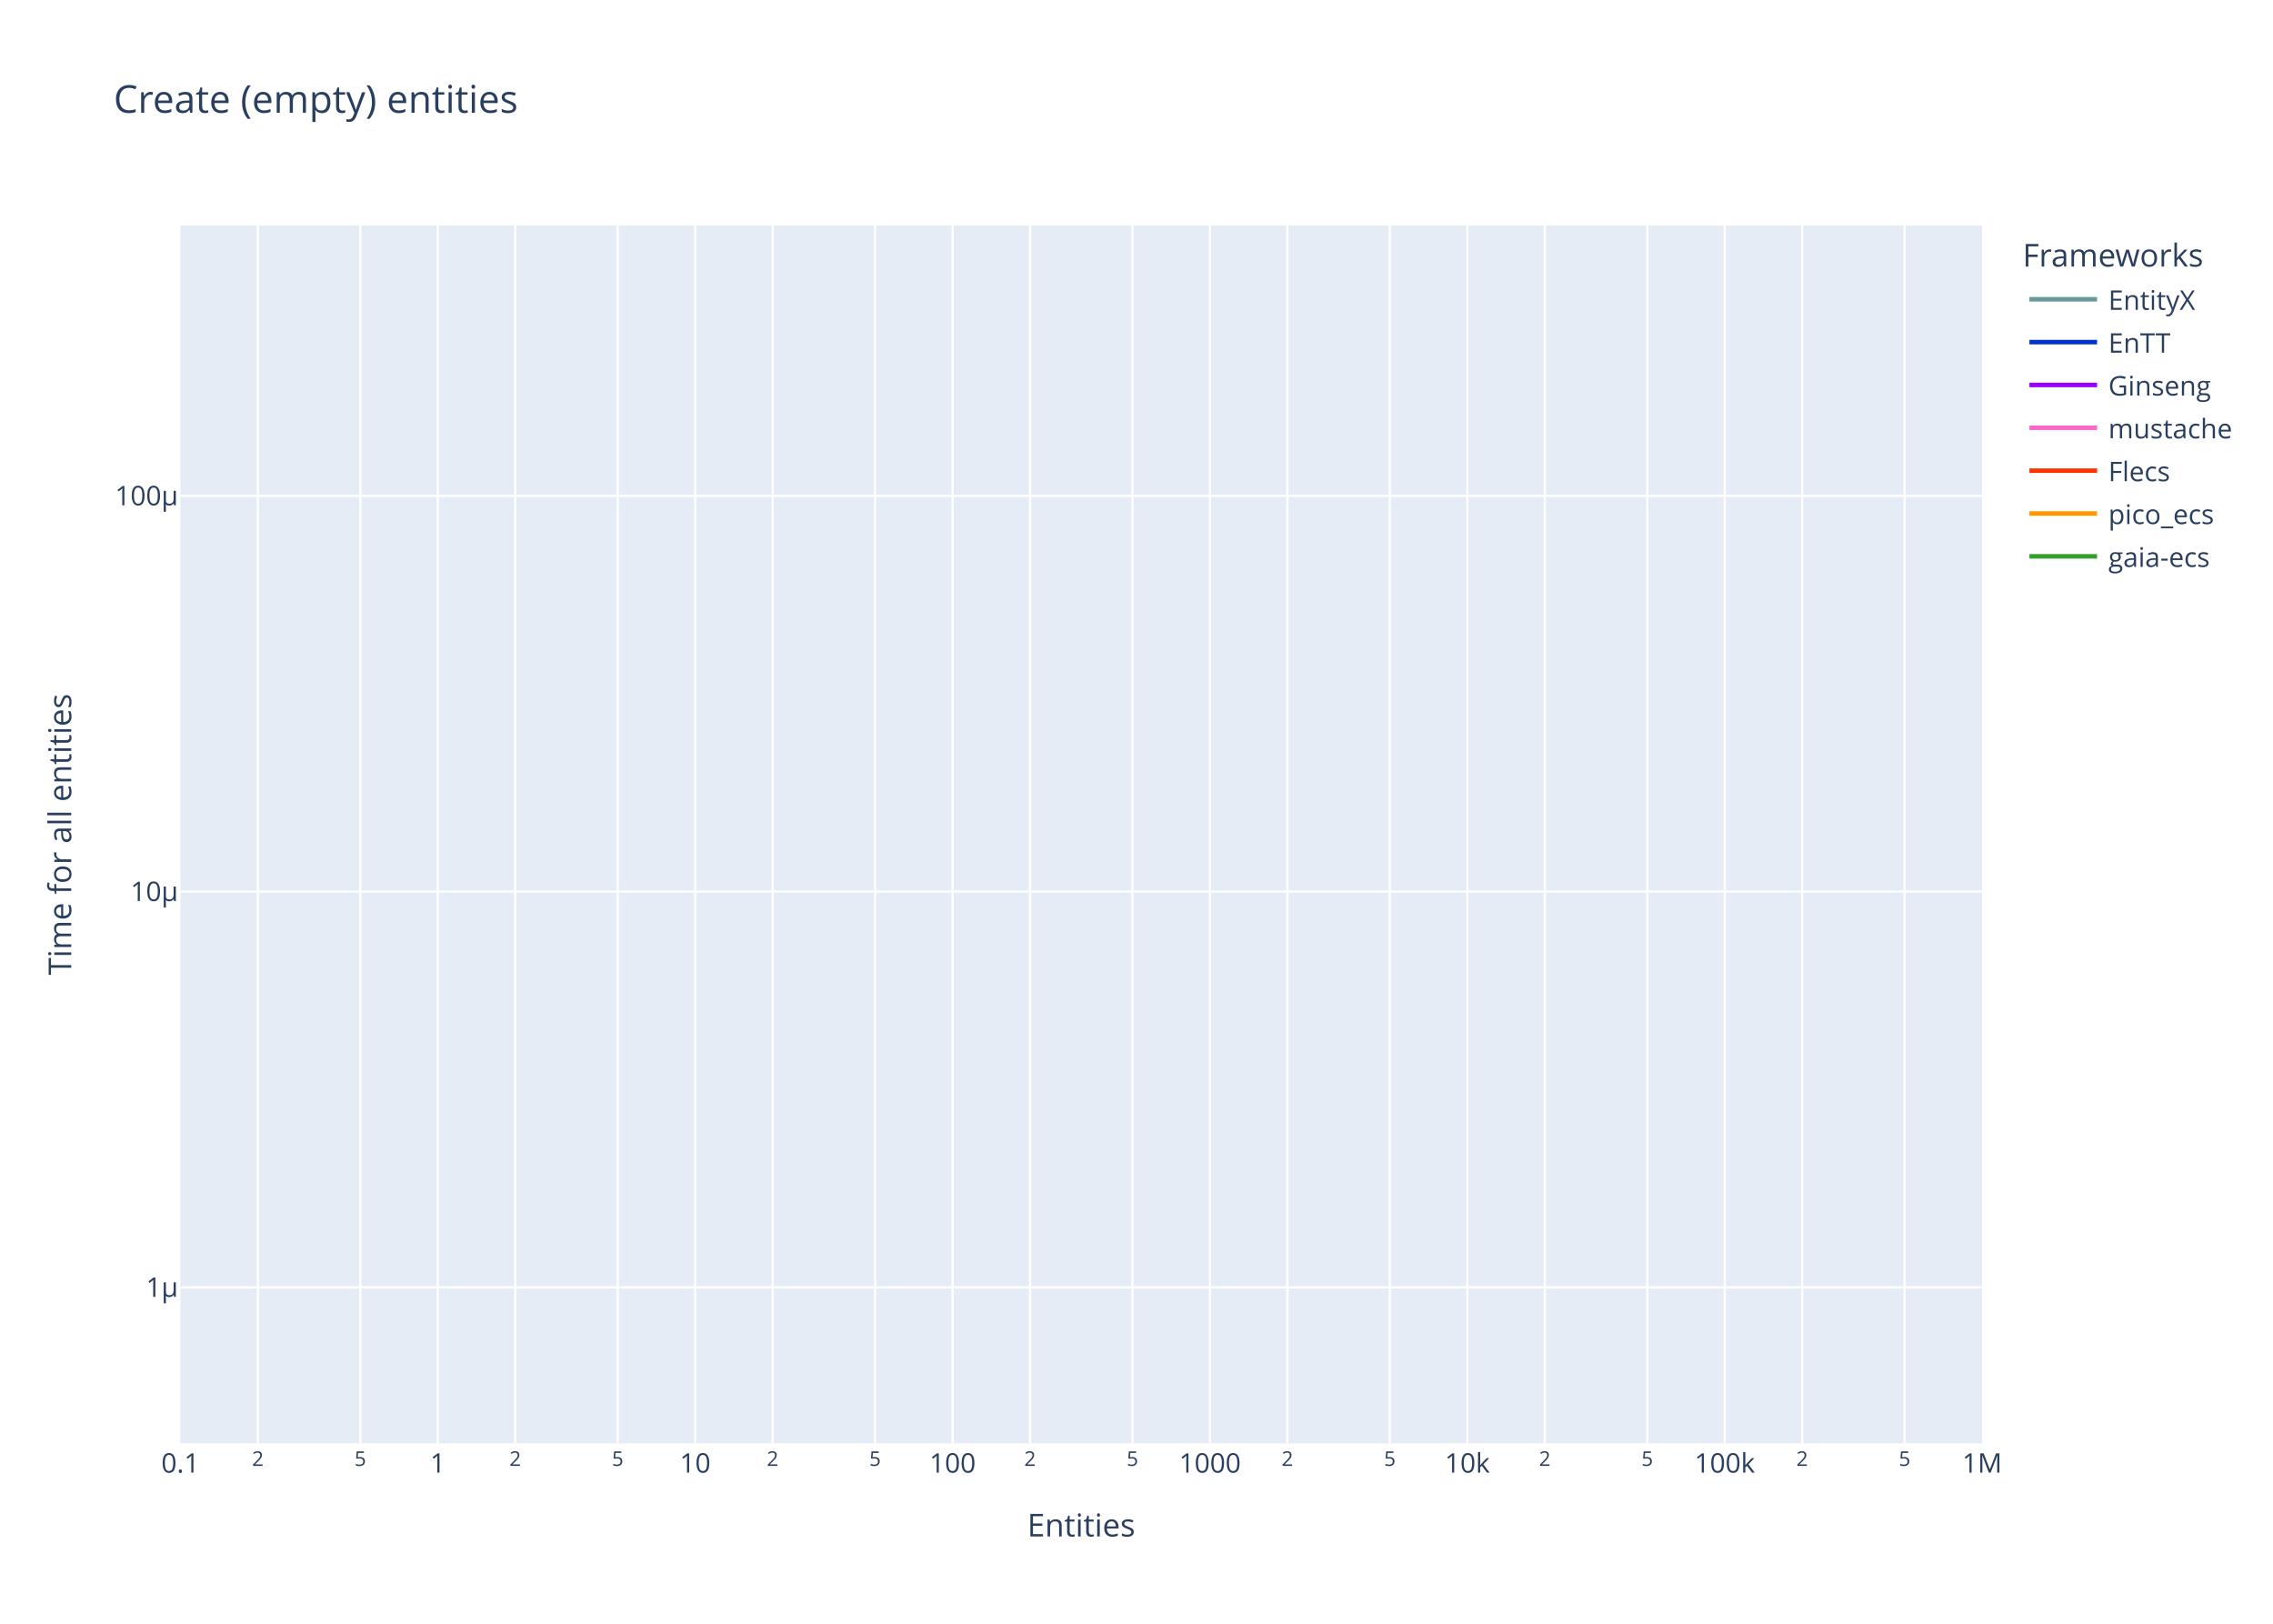
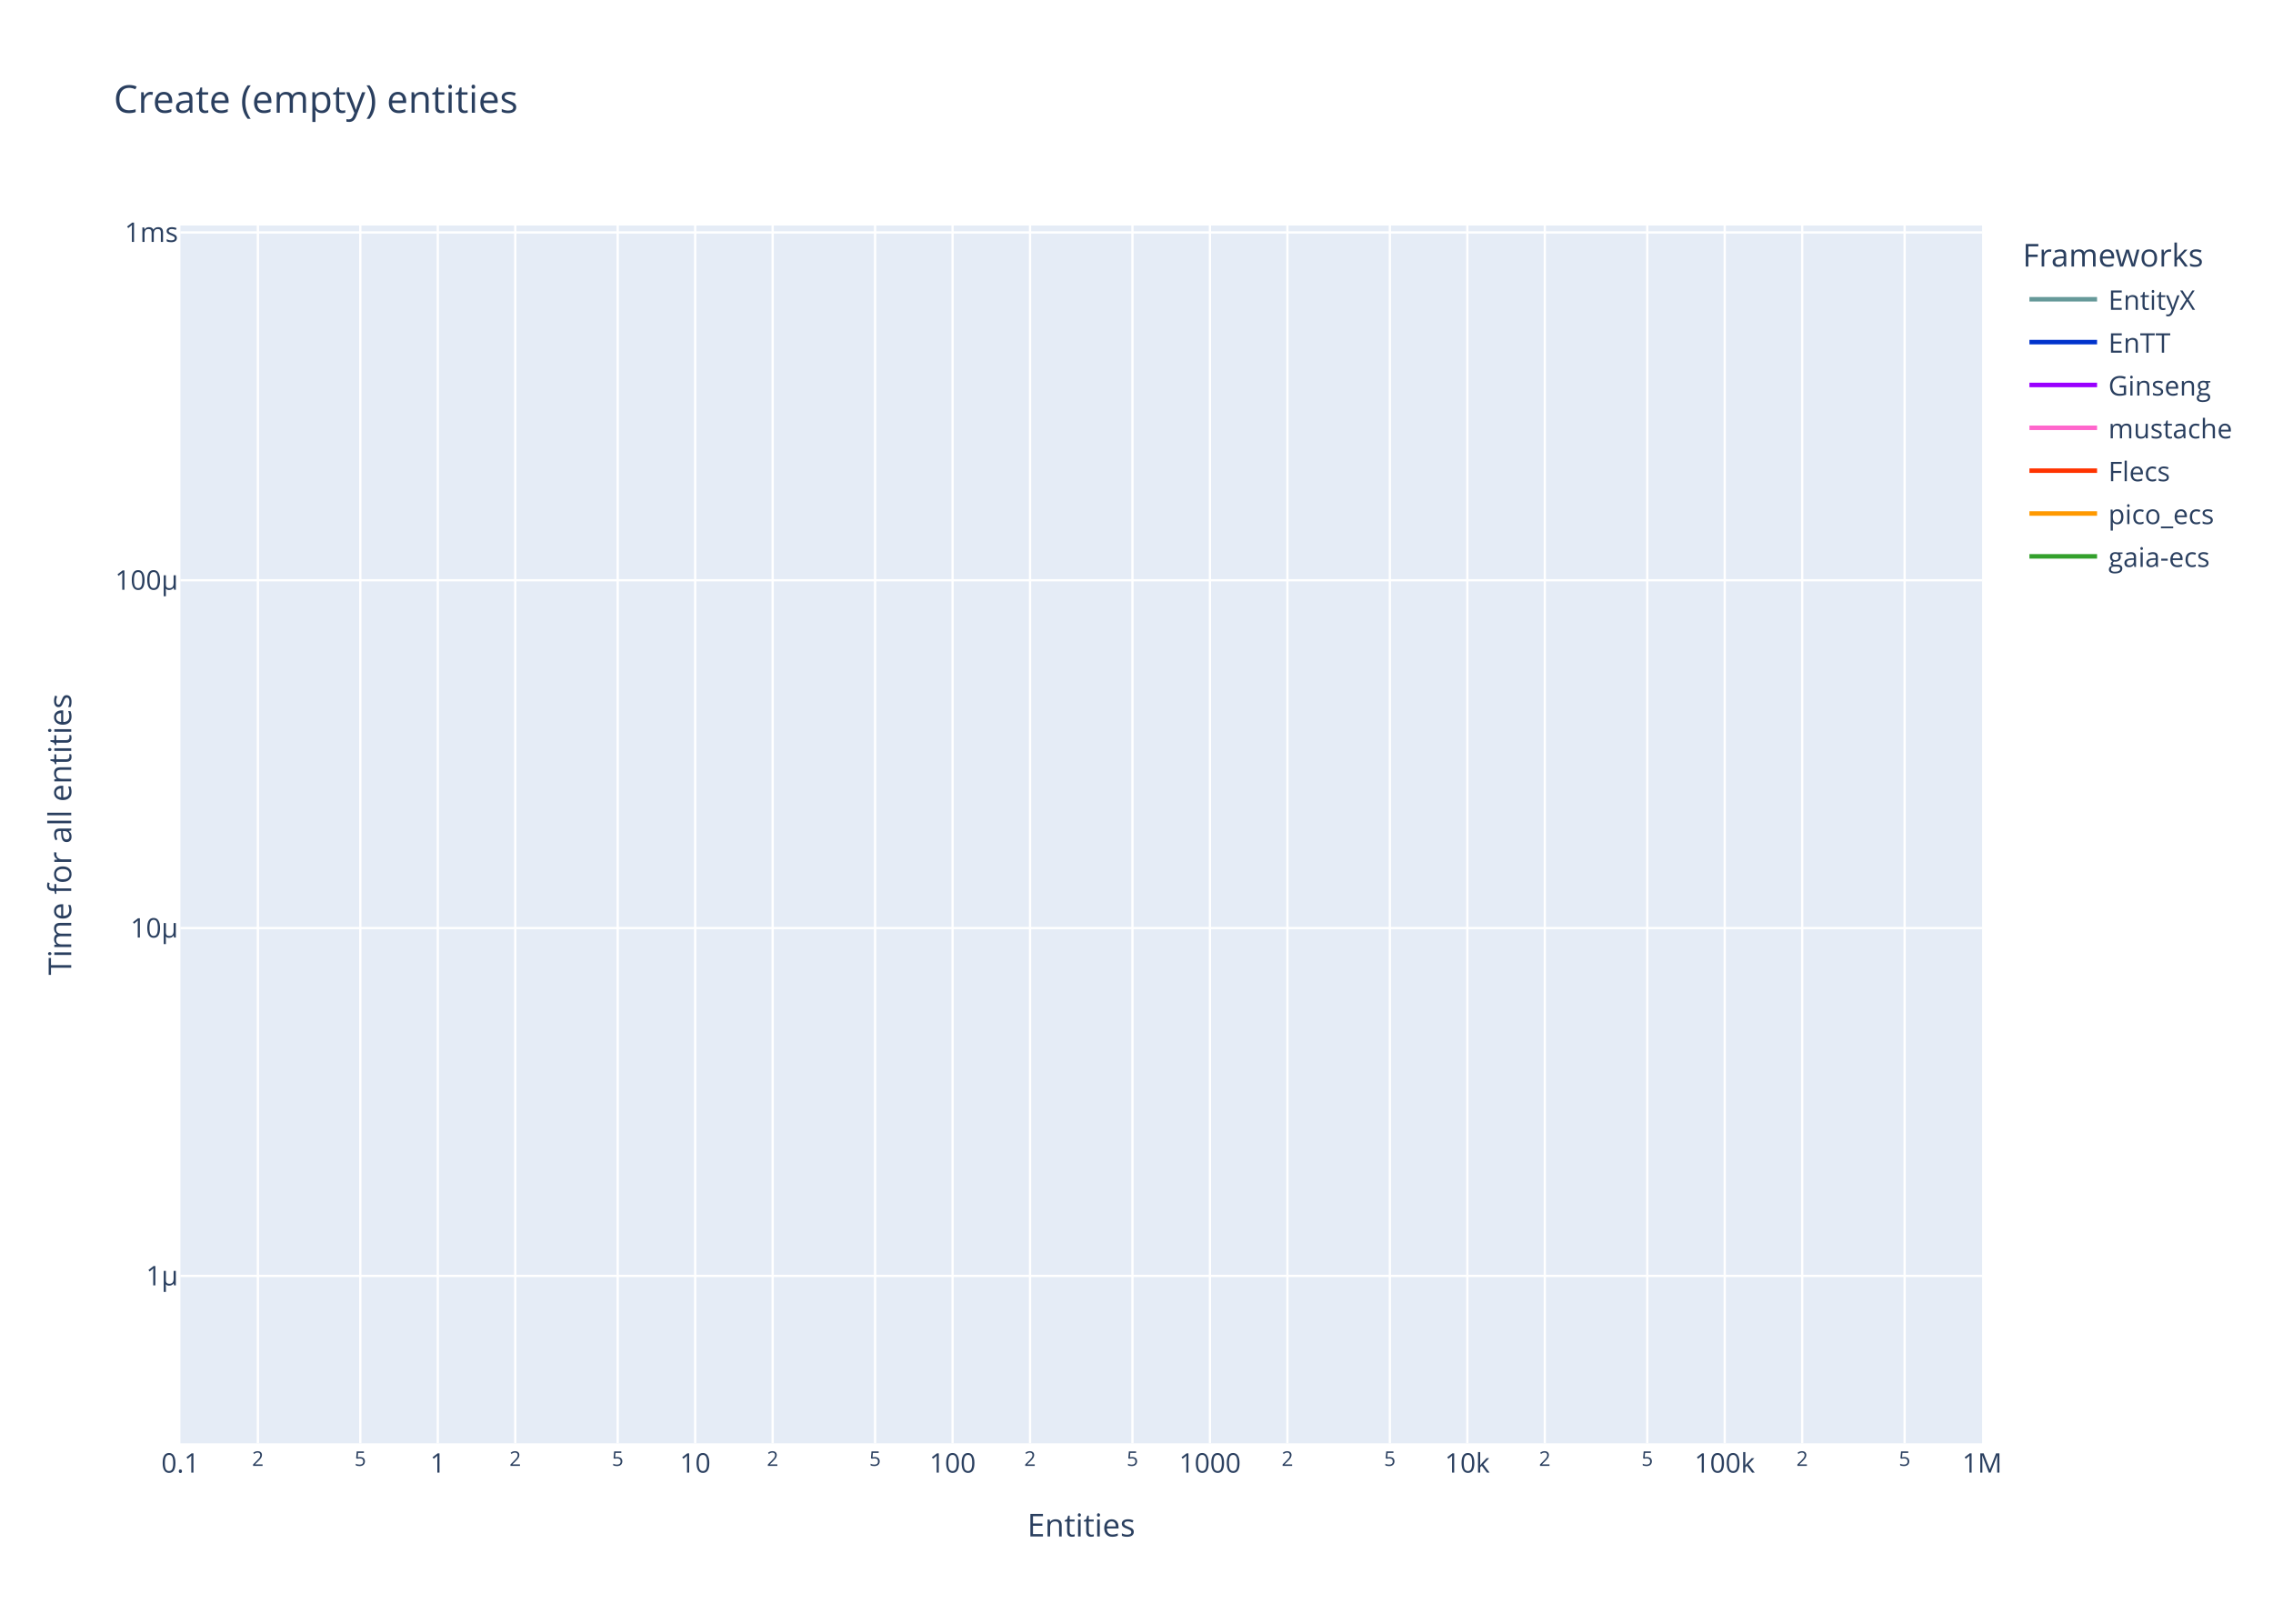
<svg xmlns="http://www.w3.org/2000/svg" class="main-svg" width="1008" height="720" style="" viewBox="0 0 1008 720">
  <rect x="0" y="0" width="1008" height="720" style="fill: rgb(255, 255, 255); fill-opacity: 1;" />
-   <defs id="defs-643f44">
+   <defs id="defs-93cc0b">
    <g class="clips">
-       <clipPath id="clip643f44xyplot" class="plotclip">
+       <clipPath id="clip93cc0bxyplot" class="plotclip">
        <rect width="799" height="540" />
      </clipPath>
-       <clipPath class="axesclip" id="clip643f44x">
+       <clipPath class="axesclip" id="clip93cc0bx">
        <rect x="80" y="0" width="799" height="720" />
      </clipPath>
-       <clipPath class="axesclip" id="clip643f44y">
+       <clipPath class="axesclip" id="clip93cc0by">
        <rect x="0" y="100" width="1008" height="540" />
      </clipPath>
-       <clipPath class="axesclip" id="clip643f44xy">
+       <clipPath class="axesclip" id="clip93cc0bxy">
        <rect x="80" y="100" width="799" height="540" />
      </clipPath>
    </g>
    <g class="gradients" />
    <g class="patterns" />
  </defs>
  <g class="bglayer">
    <rect class="bg" x="80" y="100" width="799" height="540" style="fill: rgb(229, 236, 246); fill-opacity: 1; stroke-width: 0;" />
  </g>
  <g class="layer-below">
    <g class="imagelayer" />
    <g class="shapelayer" />
  </g>
  <g class="cartesianlayer">
    <g class="subplot xy">
      <g class="layer-subplot">
        <g class="shapelayer" />
        <g class="imagelayer" />
      </g>
      <g class="minor-gridlayer">
        <g class="x" />
        <g class="y" />
      </g>
      <g class="gridlayer">
        <g class="x">
          <path class="xgrid crisp" transform="translate(114.36,0)" d="M0,100v540" style="stroke: rgb(255, 255, 255); stroke-opacity: 1; stroke-width: 1px;" />
          <path class="xgrid crisp" transform="translate(159.78,0)" d="M0,100v540" style="stroke: rgb(255, 255, 255); stroke-opacity: 1; stroke-width: 1px;" />
          <path class="xgrid crisp" transform="translate(194.14,0)" d="M0,100v540" style="stroke: rgb(255, 255, 255); stroke-opacity: 1; stroke-width: 1px;" />
          <path class="xgrid crisp" transform="translate(228.5,0)" d="M0,100v540" style="stroke: rgb(255, 255, 255); stroke-opacity: 1; stroke-width: 1px;" />
          <path class="xgrid crisp" transform="translate(273.93,0)" d="M0,100v540" style="stroke: rgb(255, 255, 255); stroke-opacity: 1; stroke-width: 1px;" />
          <path class="xgrid crisp" transform="translate(308.29,0)" d="M0,100v540" style="stroke: rgb(255, 255, 255); stroke-opacity: 1; stroke-width: 1px;" />
          <path class="xgrid crisp" transform="translate(342.65,0)" d="M0,100v540" style="stroke: rgb(255, 255, 255); stroke-opacity: 1; stroke-width: 1px;" />
          <path class="xgrid crisp" transform="translate(388.07,0)" d="M0,100v540" style="stroke: rgb(255, 255, 255); stroke-opacity: 1; stroke-width: 1px;" />
          <path class="xgrid crisp" transform="translate(422.43,0)" d="M0,100v540" style="stroke: rgb(255, 255, 255); stroke-opacity: 1; stroke-width: 1px;" />
          <path class="xgrid crisp" transform="translate(456.79,0)" d="M0,100v540" style="stroke: rgb(255, 255, 255); stroke-opacity: 1; stroke-width: 1px;" />
          <path class="xgrid crisp" transform="translate(502.21,0)" d="M0,100v540" style="stroke: rgb(255, 255, 255); stroke-opacity: 1; stroke-width: 1px;" />
          <path class="xgrid crisp" transform="translate(536.57,0)" d="M0,100v540" style="stroke: rgb(255, 255, 255); stroke-opacity: 1; stroke-width: 1px;" />
          <path class="xgrid crisp" transform="translate(570.93,0)" d="M0,100v540" style="stroke: rgb(255, 255, 255); stroke-opacity: 1; stroke-width: 1px;" />
          <path class="xgrid crisp" transform="translate(616.35,0)" d="M0,100v540" style="stroke: rgb(255, 255, 255); stroke-opacity: 1; stroke-width: 1px;" />
          <path class="xgrid crisp" transform="translate(650.71,0)" d="M0,100v540" style="stroke: rgb(255, 255, 255); stroke-opacity: 1; stroke-width: 1px;" />
          <path class="xgrid crisp" transform="translate(685.07,0)" d="M0,100v540" style="stroke: rgb(255, 255, 255); stroke-opacity: 1; stroke-width: 1px;" />
          <path class="xgrid crisp" transform="translate(730.5,0)" d="M0,100v540" style="stroke: rgb(255, 255, 255); stroke-opacity: 1; stroke-width: 1px;" />
          <path class="xgrid crisp" transform="translate(764.86,0)" d="M0,100v540" style="stroke: rgb(255, 255, 255); stroke-opacity: 1; stroke-width: 1px;" />
          <path class="xgrid crisp" transform="translate(799.22,0)" d="M0,100v540" style="stroke: rgb(255, 255, 255); stroke-opacity: 1; stroke-width: 1px;" />
          <path class="xgrid crisp" transform="translate(844.64,0)" d="M0,100v540" style="stroke: rgb(255, 255, 255); stroke-opacity: 1; stroke-width: 1px;" />
        </g>
        <g class="y">
-           <path class="ygrid crisp" transform="translate(0,570.83)" d="M80,0h799" style="stroke: rgb(255, 255, 255); stroke-opacity: 1; stroke-width: 1px;" />
-           <path class="ygrid crisp" transform="translate(0,395.34)" d="M80,0h799" style="stroke: rgb(255, 255, 255); stroke-opacity: 1; stroke-width: 1px;" />
-           <path class="ygrid crisp" transform="translate(0,219.86)" d="M80,0h799" style="stroke: rgb(255, 255, 255); stroke-opacity: 1; stroke-width: 1px;" />
+           <path class="ygrid crisp" transform="translate(0,565.76)" d="M80,0h799" style="stroke: rgb(255, 255, 255); stroke-opacity: 1; stroke-width: 1px;" />
+           <path class="ygrid crisp" transform="translate(0,411.53)" d="M80,0h799" style="stroke: rgb(255, 255, 255); stroke-opacity: 1; stroke-width: 1px;" />
+           <path class="ygrid crisp" transform="translate(0,257.3)" d="M80,0h799" style="stroke: rgb(255, 255, 255); stroke-opacity: 1; stroke-width: 1px;" />
+           <path class="ygrid crisp" transform="translate(0,103.07)" d="M80,0h799" style="stroke: rgb(255, 255, 255); stroke-opacity: 1; stroke-width: 1px;" />
        </g>
      </g>
      <g class="zerolinelayer" />
      <g class="layer-between">
        <g class="shapelayer" />
        <g class="imagelayer" />
      </g>
      <path class="xlines-below" />
      <path class="ylines-below" />
      <g class="overlines-below" />
      <g class="xaxislayer-below" />
      <g class="yaxislayer-below" />
      <g class="overaxes-below" />
-       <g class="plot" transform="translate(80,100)" clip-path="url(#clip643f44xyplot)">
-         <g class="scatterlayer mlayer">
-           <g class="trace scatter trace0d5c45" style="stroke-miterlimit: 2; opacity: 1;">
-             <g class="fills" />
-             <g class="errorbars" />
-             <g class="lines">
-               <path class="js-line" d="M-15980,498.88" style="vector-effect: none; fill: none; stroke: rgb(102, 153, 153); stroke-opacity: 1; stroke-width: 2px; opacity: 1;" />
-             </g>
-             <g class="points" />
-             <g class="text" />
-           </g>
-           <g class="trace scatter trace040b45" style="stroke-miterlimit: 2; opacity: 1;">
-             <g class="fills" />
-             <g class="errorbars" />
-             <g class="lines">
-               <path class="js-line" d="M-15980,507.13" style="vector-effect: none; fill: none; stroke: rgb(0, 51, 204); stroke-opacity: 1; stroke-width: 2px; opacity: 1;" />
-             </g>
-             <g class="points" />
-             <g class="text" />
-           </g>
-           <g class="trace scatter trace68f6e5" style="stroke-miterlimit: 2; opacity: 1;">
-             <g class="fills" />
-             <g class="errorbars" />
-             <g class="lines">
-               <path class="js-line" d="M-15980,513" style="vector-effect: none; fill: none; stroke: rgb(153, 0, 255); stroke-opacity: 1; stroke-width: 2px; opacity: 1;" />
-             </g>
-             <g class="points" />
-             <g class="text" />
-           </g>
-           <g class="trace scatter traceb37ef5" style="stroke-miterlimit: 2; opacity: 1;">
-             <g class="fills" />
-             <g class="errorbars" />
-             <g class="lines">
-               <path class="js-line" d="M-15980,483.75" style="vector-effect: none; fill: none; stroke: rgb(255, 102, 204); stroke-opacity: 1; stroke-width: 2px; opacity: 1;" />
-             </g>
-             <g class="points" />
-             <g class="text" />
-           </g>
-           <g class="trace scatter trace4c46cd" style="stroke-miterlimit: 2; opacity: 1;">
-             <g class="fills" />
-             <g class="errorbars" />
-             <g class="lines">
-               <path class="js-line" d="M-15980,27" style="vector-effect: none; fill: none; stroke: rgb(255, 51, 0); stroke-opacity: 1; stroke-width: 2px; opacity: 1;" />
-             </g>
-             <g class="points" />
-             <g class="text" />
-           </g>
-           <g class="trace scatter tracec7ed2c" style="stroke-miterlimit: 2; opacity: 1;">
-             <g class="fills" />
-             <g class="errorbars" />
-             <g class="lines">
-               <path class="js-line" d="M-15980,296.78" style="vector-effect: none; fill: none; stroke: rgb(255, 153, 0); stroke-opacity: 1; stroke-width: 2px; opacity: 1;" />
-             </g>
-             <g class="points" />
-             <g class="text" />
-           </g>
-           <g class="trace scatter tracef39cc8" style="stroke-miterlimit: 2; opacity: 1;">
-             <g class="fills" />
-             <g class="errorbars" />
-             <g class="lines">
-               <path class="js-line" d="M-15980,402.41" style="vector-effect: none; fill: none; stroke: rgb(51, 160, 44); stroke-opacity: 1; stroke-width: 2px; opacity: 1;" />
-             </g>
-             <g class="points" />
-             <g class="text" />
-           </g>
-         </g>
-       </g>
-       <g class="overplot" />
+       <g class="overplot">
+         <g class="xy" transform="translate(80,100)" clip-path="url(#clip93cc0bxyplot)">
+           <g class="scatterlayer mlayer">
+             <g class="trace scatter trace8e33f1" style="stroke-miterlimit: 2; opacity: 1;">
+               <g class="fills" />
+               <g class="errorbars" />
+               <g class="lines">
+                 <path class="js-line" d="M-15980,500.2" style="vector-effect: none; fill: none; stroke: rgb(102, 153, 153); stroke-opacity: 1; stroke-width: 2px; opacity: 1;" />
+               </g>
+               <g class="points" />
+               <g class="text" />
+             </g>
+             <g class="trace scatter trace02de0c" style="stroke-miterlimit: 2; opacity: 1;">
+               <g class="fills" />
+               <g class="errorbars" />
+               <g class="lines">
+                 <path class="js-line" d="M-15980,500.54" style="vector-effect: none; fill: none; stroke: rgb(0, 51, 204); stroke-opacity: 1; stroke-width: 2px; opacity: 1;" />
+               </g>
+               <g class="points" />
+               <g class="text" />
+             </g>
+             <g class="trace scatter trace79c3c2" style="stroke-miterlimit: 2; opacity: 1;">
+               <g class="fills" />
+               <g class="errorbars" />
+               <g class="lines">
+                 <path class="js-line" d="M-15980,513" style="vector-effect: none; fill: none; stroke: rgb(153, 0, 255); stroke-opacity: 1; stroke-width: 2px; opacity: 1;" />
+               </g>
+               <g class="points" />
+               <g class="text" />
+             </g>
+             <g class="trace scatter trace23a6f4" style="stroke-miterlimit: 2; opacity: 1;">
+               <g class="fills" />
+               <g class="errorbars" />
+               <g class="lines">
+                 <path class="js-line" d="M-15980,486.2" style="vector-effect: none; fill: none; stroke: rgb(255, 102, 204); stroke-opacity: 1; stroke-width: 2px; opacity: 1;" />
+               </g>
+               <g class="points" />
+               <g class="text" />
+             </g>
+             <g class="trace scatter tracee79d27" style="stroke-miterlimit: 2; opacity: 1;">
+               <g class="fills" />
+               <g class="errorbars" />
+               <g class="lines">
+                 <path class="js-line" d="M-15980,27" style="vector-effect: none; fill: none; stroke: rgb(255, 51, 0); stroke-opacity: 1; stroke-width: 2px; opacity: 1;" />
+               </g>
+               <g class="points" />
+               <g class="text" />
+             </g>
+             <g class="trace scatter trace21b088" style="stroke-miterlimit: 2; opacity: 1;">
+               <g class="fills" />
+               <g class="errorbars" />
+               <g class="lines">
+                 <path class="js-line" d="M-15980,314.54" style="vector-effect: none; fill: none; stroke: rgb(255, 153, 0); stroke-opacity: 1; stroke-width: 2px; opacity: 1;" />
+               </g>
+               <g class="points" />
+               <g class="text" />
+             </g>
+             <g class="trace scatter tracef229d5" style="stroke-miterlimit: 2; opacity: 1;">
+               <g class="fills" />
+               <g class="errorbars" />
+               <g class="lines">
+                 <path class="js-line" d="M-15980,407.91" style="vector-effect: none; fill: none; stroke: rgb(51, 160, 44); stroke-opacity: 1; stroke-width: 2px; opacity: 1;" />
+               </g>
+               <g class="points" />
+               <g class="text" />
+             </g>
+           </g>
+         </g>
+       </g>
      <path class="xlines-above crisp" d="M0,0" style="fill: none;" />
      <path class="ylines-above crisp" d="M0,0" style="fill: none;" />
      <g class="overlines-above" />
      <g class="xaxislayer-above">
        <g class="xtick">
          <text text-anchor="middle" x="0" y="653" transform="translate(80,0)" style="font-family: 'Open Sans', verdana, arial, sans-serif; font-size: 12px; fill: rgb(42, 63, 95); fill-opacity: 1; white-space: pre; opacity: 1;">0.1</text>
        </g>
        <g class="xtick">
          <text text-anchor="middle" x="0" y="650" style="font-family: 'Open Sans', verdana, arial, sans-serif; font-size: 9px; fill: rgb(42, 63, 95); fill-opacity: 1; white-space: pre; opacity: 1;" transform="translate(114.36,0)">2</text>
        </g>
        <g class="xtick">
          <text text-anchor="middle" x="0" y="650" style="font-family: 'Open Sans', verdana, arial, sans-serif; font-size: 9px; fill: rgb(42, 63, 95); fill-opacity: 1; white-space: pre; opacity: 1;" transform="translate(159.78,0)">5</text>
        </g>
        <g class="xtick">
          <text text-anchor="middle" x="0" y="653" style="font-family: 'Open Sans', verdana, arial, sans-serif; font-size: 12px; fill: rgb(42, 63, 95); fill-opacity: 1; white-space: pre; opacity: 1;" transform="translate(194.14,0)">1</text>
        </g>
        <g class="xtick">
          <text text-anchor="middle" x="0" y="650" style="font-family: 'Open Sans', verdana, arial, sans-serif; font-size: 9px; fill: rgb(42, 63, 95); fill-opacity: 1; white-space: pre; opacity: 1;" transform="translate(228.5,0)">2</text>
        </g>
        <g class="xtick">
          <text text-anchor="middle" x="0" y="650" style="font-family: 'Open Sans', verdana, arial, sans-serif; font-size: 9px; fill: rgb(42, 63, 95); fill-opacity: 1; white-space: pre; opacity: 1;" transform="translate(273.93,0)">5</text>
        </g>
        <g class="xtick">
          <text text-anchor="middle" x="0" y="653" style="font-family: 'Open Sans', verdana, arial, sans-serif; font-size: 12px; fill: rgb(42, 63, 95); fill-opacity: 1; white-space: pre; opacity: 1;" transform="translate(308.29,0)">10</text>
        </g>
        <g class="xtick">
          <text text-anchor="middle" x="0" y="650" style="font-family: 'Open Sans', verdana, arial, sans-serif; font-size: 9px; fill: rgb(42, 63, 95); fill-opacity: 1; white-space: pre; opacity: 1;" transform="translate(342.65,0)">2</text>
        </g>
        <g class="xtick">
          <text text-anchor="middle" x="0" y="650" style="font-family: 'Open Sans', verdana, arial, sans-serif; font-size: 9px; fill: rgb(42, 63, 95); fill-opacity: 1; white-space: pre; opacity: 1;" transform="translate(388.07,0)">5</text>
        </g>
        <g class="xtick">
          <text text-anchor="middle" x="0" y="653" style="font-family: 'Open Sans', verdana, arial, sans-serif; font-size: 12px; fill: rgb(42, 63, 95); fill-opacity: 1; white-space: pre; opacity: 1;" transform="translate(422.43,0)">100</text>
        </g>
        <g class="xtick">
          <text text-anchor="middle" x="0" y="650" style="font-family: 'Open Sans', verdana, arial, sans-serif; font-size: 9px; fill: rgb(42, 63, 95); fill-opacity: 1; white-space: pre; opacity: 1;" transform="translate(456.79,0)">2</text>
        </g>
        <g class="xtick">
          <text text-anchor="middle" x="0" y="650" style="font-family: 'Open Sans', verdana, arial, sans-serif; font-size: 9px; fill: rgb(42, 63, 95); fill-opacity: 1; white-space: pre; opacity: 1;" transform="translate(502.21,0)">5</text>
        </g>
        <g class="xtick">
          <text text-anchor="middle" x="0" y="653" style="font-family: 'Open Sans', verdana, arial, sans-serif; font-size: 12px; fill: rgb(42, 63, 95); fill-opacity: 1; white-space: pre; opacity: 1;" transform="translate(536.57,0)">1000</text>
        </g>
        <g class="xtick">
          <text text-anchor="middle" x="0" y="650" style="font-family: 'Open Sans', verdana, arial, sans-serif; font-size: 9px; fill: rgb(42, 63, 95); fill-opacity: 1; white-space: pre; opacity: 1;" transform="translate(570.93,0)">2</text>
        </g>
        <g class="xtick">
          <text text-anchor="middle" x="0" y="650" style="font-family: 'Open Sans', verdana, arial, sans-serif; font-size: 9px; fill: rgb(42, 63, 95); fill-opacity: 1; white-space: pre; opacity: 1;" transform="translate(616.35,0)">5</text>
        </g>
        <g class="xtick">
          <text text-anchor="middle" x="0" y="653" style="font-family: 'Open Sans', verdana, arial, sans-serif; font-size: 12px; fill: rgb(42, 63, 95); fill-opacity: 1; white-space: pre; opacity: 1;" transform="translate(650.71,0)">10k</text>
        </g>
        <g class="xtick">
          <text text-anchor="middle" x="0" y="650" style="font-family: 'Open Sans', verdana, arial, sans-serif; font-size: 9px; fill: rgb(42, 63, 95); fill-opacity: 1; white-space: pre; opacity: 1;" transform="translate(685.07,0)">2</text>
        </g>
        <g class="xtick">
          <text text-anchor="middle" x="0" y="650" style="font-family: 'Open Sans', verdana, arial, sans-serif; font-size: 9px; fill: rgb(42, 63, 95); fill-opacity: 1; white-space: pre; opacity: 1;" transform="translate(730.5,0)">5</text>
        </g>
        <g class="xtick">
          <text text-anchor="middle" x="0" y="653" style="font-family: 'Open Sans', verdana, arial, sans-serif; font-size: 12px; fill: rgb(42, 63, 95); fill-opacity: 1; white-space: pre; opacity: 1;" transform="translate(764.86,0)">100k</text>
        </g>
        <g class="xtick">
          <text text-anchor="middle" x="0" y="650" style="font-family: 'Open Sans', verdana, arial, sans-serif; font-size: 9px; fill: rgb(42, 63, 95); fill-opacity: 1; white-space: pre; opacity: 1;" transform="translate(799.22,0)">2</text>
        </g>
        <g class="xtick">
          <text text-anchor="middle" x="0" y="650" style="font-family: 'Open Sans', verdana, arial, sans-serif; font-size: 9px; fill: rgb(42, 63, 95); fill-opacity: 1; white-space: pre; opacity: 1;" transform="translate(844.64,0)">5</text>
        </g>
        <g class="xtick">
          <text text-anchor="middle" x="0" y="653" style="font-family: 'Open Sans', verdana, arial, sans-serif; font-size: 12px; fill: rgb(42, 63, 95); fill-opacity: 1; white-space: pre; opacity: 1;" transform="translate(879,0)">1M</text>
        </g>
      </g>
      <g class="yaxislayer-above">
        <g class="ytick">
-           <text text-anchor="end" x="79" y="4.2" transform="translate(0,570.83)" style="font-family: 'Open Sans', verdana, arial, sans-serif; font-size: 12px; fill: rgb(42, 63, 95); fill-opacity: 1; white-space: pre; opacity: 1;">1µ</text>
+           <text text-anchor="end" x="79" y="4.2" transform="translate(0,565.76)" style="font-family: 'Open Sans', verdana, arial, sans-serif; font-size: 12px; fill: rgb(42, 63, 95); fill-opacity: 1; white-space: pre; opacity: 1;">1µ</text>
        </g>
        <g class="ytick">
-           <text text-anchor="end" x="79" y="4.2" style="font-family: 'Open Sans', verdana, arial, sans-serif; font-size: 12px; fill: rgb(42, 63, 95); fill-opacity: 1; white-space: pre; opacity: 1;" transform="translate(0,395.34)">10µ</text>
+           <text text-anchor="end" x="79" y="4.2" style="font-family: 'Open Sans', verdana, arial, sans-serif; font-size: 12px; fill: rgb(42, 63, 95); fill-opacity: 1; white-space: pre; opacity: 1;" transform="translate(0,411.53)">10µ</text>
        </g>
        <g class="ytick">
-           <text text-anchor="end" x="79" y="4.2" style="font-family: 'Open Sans', verdana, arial, sans-serif; font-size: 12px; fill: rgb(42, 63, 95); fill-opacity: 1; white-space: pre; opacity: 1;" transform="translate(0,219.86)">100µ</text>
+           <text text-anchor="end" x="79" y="4.2" style="font-family: 'Open Sans', verdana, arial, sans-serif; font-size: 12px; fill: rgb(42, 63, 95); fill-opacity: 1; white-space: pre; opacity: 1;" transform="translate(0,257.3)">100µ</text>
+         </g>
+         <g class="ytick">
+           <text text-anchor="end" x="79" y="4.2" style="font-family: 'Open Sans', verdana, arial, sans-serif; font-size: 12px; fill: rgb(42, 63, 95); fill-opacity: 1; white-space: pre; opacity: 1;" transform="translate(0,103.07)">1ms</text>
        </g>
      </g>
      <g class="overaxes-above" />
    </g>
  </g>
  <g class="polarlayer" />
  <g class="smithlayer" />
  <g class="ternarylayer" />
  <g class="geolayer" />
  <g class="funnelarealayer" />
  <g class="pielayer" />
  <g class="iciclelayer" />
  <g class="treemaplayer" />
  <g class="sunburstlayer" />
  <g class="glimages" />
-   <defs id="topdefs-643f44">
+   <defs id="topdefs-93cc0b">
    <g class="clips" />
-     <clipPath id="legend643f44">
+     <clipPath id="legend93cc0b">
      <rect width="101" height="162" x="0" y="0" />
    </clipPath>
  </defs>
  <g class="layer-above">
    <g class="imagelayer" />
    <g class="shapelayer" />
  </g>
  <g class="infolayer">
    <g class="legend" pointer-events="all" transform="translate(894.98,100)">
      <rect class="bg" shape-rendering="crispEdges" width="101" height="162" x="0" y="0" style="stroke: rgb(68, 68, 68); stroke-opacity: 1; fill: rgb(255, 255, 255); fill-opacity: 1; stroke-width: 0px;" />
-       <g class="scrollbox" transform="" clip-path="url(#legend643f44)">
+       <g class="scrollbox" transform="" clip-path="url(#legend93cc0b)">
        <text class="legendtitletext" text-anchor="start" x="2" y="18.2" style="font-family: 'Open Sans', verdana, arial, sans-serif; font-size: 14px; fill: rgb(42, 63, 95); fill-opacity: 1; white-space: pre;">Frameworks</text>
        <g class="groups" transform="">
          <g class="traces" transform="translate(0,32.7)" style="opacity: 1;">
            <text class="legendtext" text-anchor="start" x="40" y="4.68" style="font-family: 'Open Sans', verdana, arial, sans-serif; font-size: 12px; fill: rgb(42, 63, 95); fill-opacity: 1; white-space: pre;">EntityX</text>
            <g class="layers" style="opacity: 1;">
              <g class="legendfill" />
              <g class="legendlines">
                <path class="js-line" d="M5,0h30" style="fill: none; stroke: rgb(102, 153, 153); stroke-opacity: 1; stroke-width: 2px;" />
              </g>
              <g class="legendsymbols">
                <g class="legendpoints" />
              </g>
            </g>
            <rect class="legendtoggle" x="0" y="-9.5" width="95.25" height="19" style="fill: rgb(0, 0, 0); fill-opacity: 0;" />
          </g>
        </g>
        <g class="groups" transform="">
          <g class="traces" transform="translate(0,51.7)" style="opacity: 1;">
            <text class="legendtext" text-anchor="start" x="40" y="4.68" style="font-family: 'Open Sans', verdana, arial, sans-serif; font-size: 12px; fill: rgb(42, 63, 95); fill-opacity: 1; white-space: pre;">EnTT</text>
            <g class="layers" style="opacity: 1;">
              <g class="legendfill" />
              <g class="legendlines">
                <path class="js-line" d="M5,0h30" style="fill: none; stroke: rgb(0, 51, 204); stroke-opacity: 1; stroke-width: 2px;" />
              </g>
              <g class="legendsymbols">
                <g class="legendpoints" />
              </g>
            </g>
            <rect class="legendtoggle" x="0" y="-9.5" width="95.25" height="19" style="fill: rgb(0, 0, 0); fill-opacity: 0;" />
          </g>
        </g>
        <g class="groups" transform="">
          <g class="traces" transform="translate(0,70.7)" style="opacity: 1;">
            <text class="legendtext" text-anchor="start" x="40" y="4.68" style="font-family: 'Open Sans', verdana, arial, sans-serif; font-size: 12px; fill: rgb(42, 63, 95); fill-opacity: 1; white-space: pre;">Ginseng</text>
            <g class="layers" style="opacity: 1;">
              <g class="legendfill" />
              <g class="legendlines">
                <path class="js-line" d="M5,0h30" style="fill: none; stroke: rgb(153, 0, 255); stroke-opacity: 1; stroke-width: 2px;" />
              </g>
              <g class="legendsymbols">
                <g class="legendpoints" />
              </g>
            </g>
            <rect class="legendtoggle" x="0" y="-9.5" width="95.25" height="19" style="fill: rgb(0, 0, 0); fill-opacity: 0;" />
          </g>
        </g>
        <g class="groups" transform="">
          <g class="traces" transform="translate(0,89.7)" style="opacity: 1;">
            <text class="legendtext" text-anchor="start" x="40" y="4.68" style="font-family: 'Open Sans', verdana, arial, sans-serif; font-size: 12px; fill: rgb(42, 63, 95); fill-opacity: 1; white-space: pre;">mustache</text>
            <g class="layers" style="opacity: 1;">
              <g class="legendfill" />
              <g class="legendlines">
                <path class="js-line" d="M5,0h30" style="fill: none; stroke: rgb(255, 102, 204); stroke-opacity: 1; stroke-width: 2px;" />
              </g>
              <g class="legendsymbols">
                <g class="legendpoints" />
              </g>
            </g>
            <rect class="legendtoggle" x="0" y="-9.5" width="95.25" height="19" style="fill: rgb(0, 0, 0); fill-opacity: 0;" />
          </g>
        </g>
        <g class="groups" transform="">
          <g class="traces" transform="translate(0,108.7)" style="opacity: 1;">
            <text class="legendtext" text-anchor="start" x="40" y="4.68" style="font-family: 'Open Sans', verdana, arial, sans-serif; font-size: 12px; fill: rgb(42, 63, 95); fill-opacity: 1; white-space: pre;">Flecs</text>
            <g class="layers" style="opacity: 1;">
              <g class="legendfill" />
              <g class="legendlines">
                <path class="js-line" d="M5,0h30" style="fill: none; stroke: rgb(255, 51, 0); stroke-opacity: 1; stroke-width: 2px;" />
              </g>
              <g class="legendsymbols">
                <g class="legendpoints" />
              </g>
            </g>
            <rect class="legendtoggle" x="0" y="-9.5" width="95.25" height="19" style="fill: rgb(0, 0, 0); fill-opacity: 0;" />
          </g>
        </g>
        <g class="groups" transform="">
          <g class="traces" transform="translate(0,127.7)" style="opacity: 1;">
            <text class="legendtext" text-anchor="start" x="40" y="4.68" style="font-family: 'Open Sans', verdana, arial, sans-serif; font-size: 12px; fill: rgb(42, 63, 95); fill-opacity: 1; white-space: pre;">pico_ecs</text>
            <g class="layers" style="opacity: 1;">
              <g class="legendfill" />
              <g class="legendlines">
                <path class="js-line" d="M5,0h30" style="fill: none; stroke: rgb(255, 153, 0); stroke-opacity: 1; stroke-width: 2px;" />
              </g>
              <g class="legendsymbols">
                <g class="legendpoints" />
              </g>
            </g>
            <rect class="legendtoggle" x="0" y="-9.5" width="95.25" height="19" style="fill: rgb(0, 0, 0); fill-opacity: 0;" />
          </g>
        </g>
        <g class="groups" transform="">
          <g class="traces" transform="translate(0,146.7)" style="opacity: 1;">
            <text class="legendtext" text-anchor="start" x="40" y="4.68" style="font-family: 'Open Sans', verdana, arial, sans-serif; font-size: 12px; fill: rgb(42, 63, 95); fill-opacity: 1; white-space: pre;">gaia-ecs</text>
            <g class="layers" style="opacity: 1;">
              <g class="legendfill" />
              <g class="legendlines">
                <path class="js-line" d="M5,0h30" style="fill: none; stroke: rgb(51, 160, 44); stroke-opacity: 1; stroke-width: 2px;" />
              </g>
              <g class="legendsymbols">
                <g class="legendpoints" />
              </g>
            </g>
            <rect class="legendtoggle" x="0" y="-9.5" width="95.25" height="19" style="fill: rgb(0, 0, 0); fill-opacity: 0;" />
          </g>
        </g>
      </g>
      <rect class="scrollbar" rx="20" ry="3" width="0" height="0" x="0" y="0" style="fill: rgb(128, 139, 164); fill-opacity: 1;" />
    </g>
    <g class="g-gtitle">
-       <text class="gtitle" x="50.4" y="50" text-anchor="start" dy="0em" style="font-family: 'Open Sans', verdana, arial, sans-serif; font-size: 17px; fill: rgb(42, 63, 95); opacity: 1; white-space: pre;">Create (empty) entities</text>
+       <text class="gtitle" x="50.4" y="50" text-anchor="start" dy="0em" style="opacity: 1; font-family: 'Open Sans', verdana, arial, sans-serif; font-size: 17px; fill: rgb(42, 63, 95); fill-opacity: 1; white-space: pre;">Create (empty) entities</text>
    </g>
    <g class="g-xtitle">
-       <text class="xtitle" x="479.5" y="681.3" text-anchor="middle" style="font-family: 'Open Sans', verdana, arial, sans-serif; font-size: 14px; fill: rgb(42, 63, 95); opacity: 1; white-space: pre;">Entities</text>
+       <text class="xtitle" x="479.5" y="681.3" text-anchor="middle" style="opacity: 1; font-family: 'Open Sans', verdana, arial, sans-serif; font-size: 14px; fill: rgb(42, 63, 95); fill-opacity: 1; white-space: pre;">Entities</text>
    </g>
    <g class="g-ytitle">
-       <text class="ytitle" transform="rotate(-90,31.58438,370)" x="31.584" y="370" text-anchor="middle" style="font-family: 'Open Sans', verdana, arial, sans-serif; font-size: 14px; fill: rgb(42, 63, 95); opacity: 1; white-space: pre;">Time for all entities</text>
+       <text class="ytitle" transform="rotate(-90,31.58438,370)" x="31.584" y="370" text-anchor="middle" style="opacity: 1; font-family: 'Open Sans', verdana, arial, sans-serif; font-size: 14px; fill: rgb(42, 63, 95); fill-opacity: 1; white-space: pre;">Time for all entities</text>
    </g>
  </g>
</svg>
